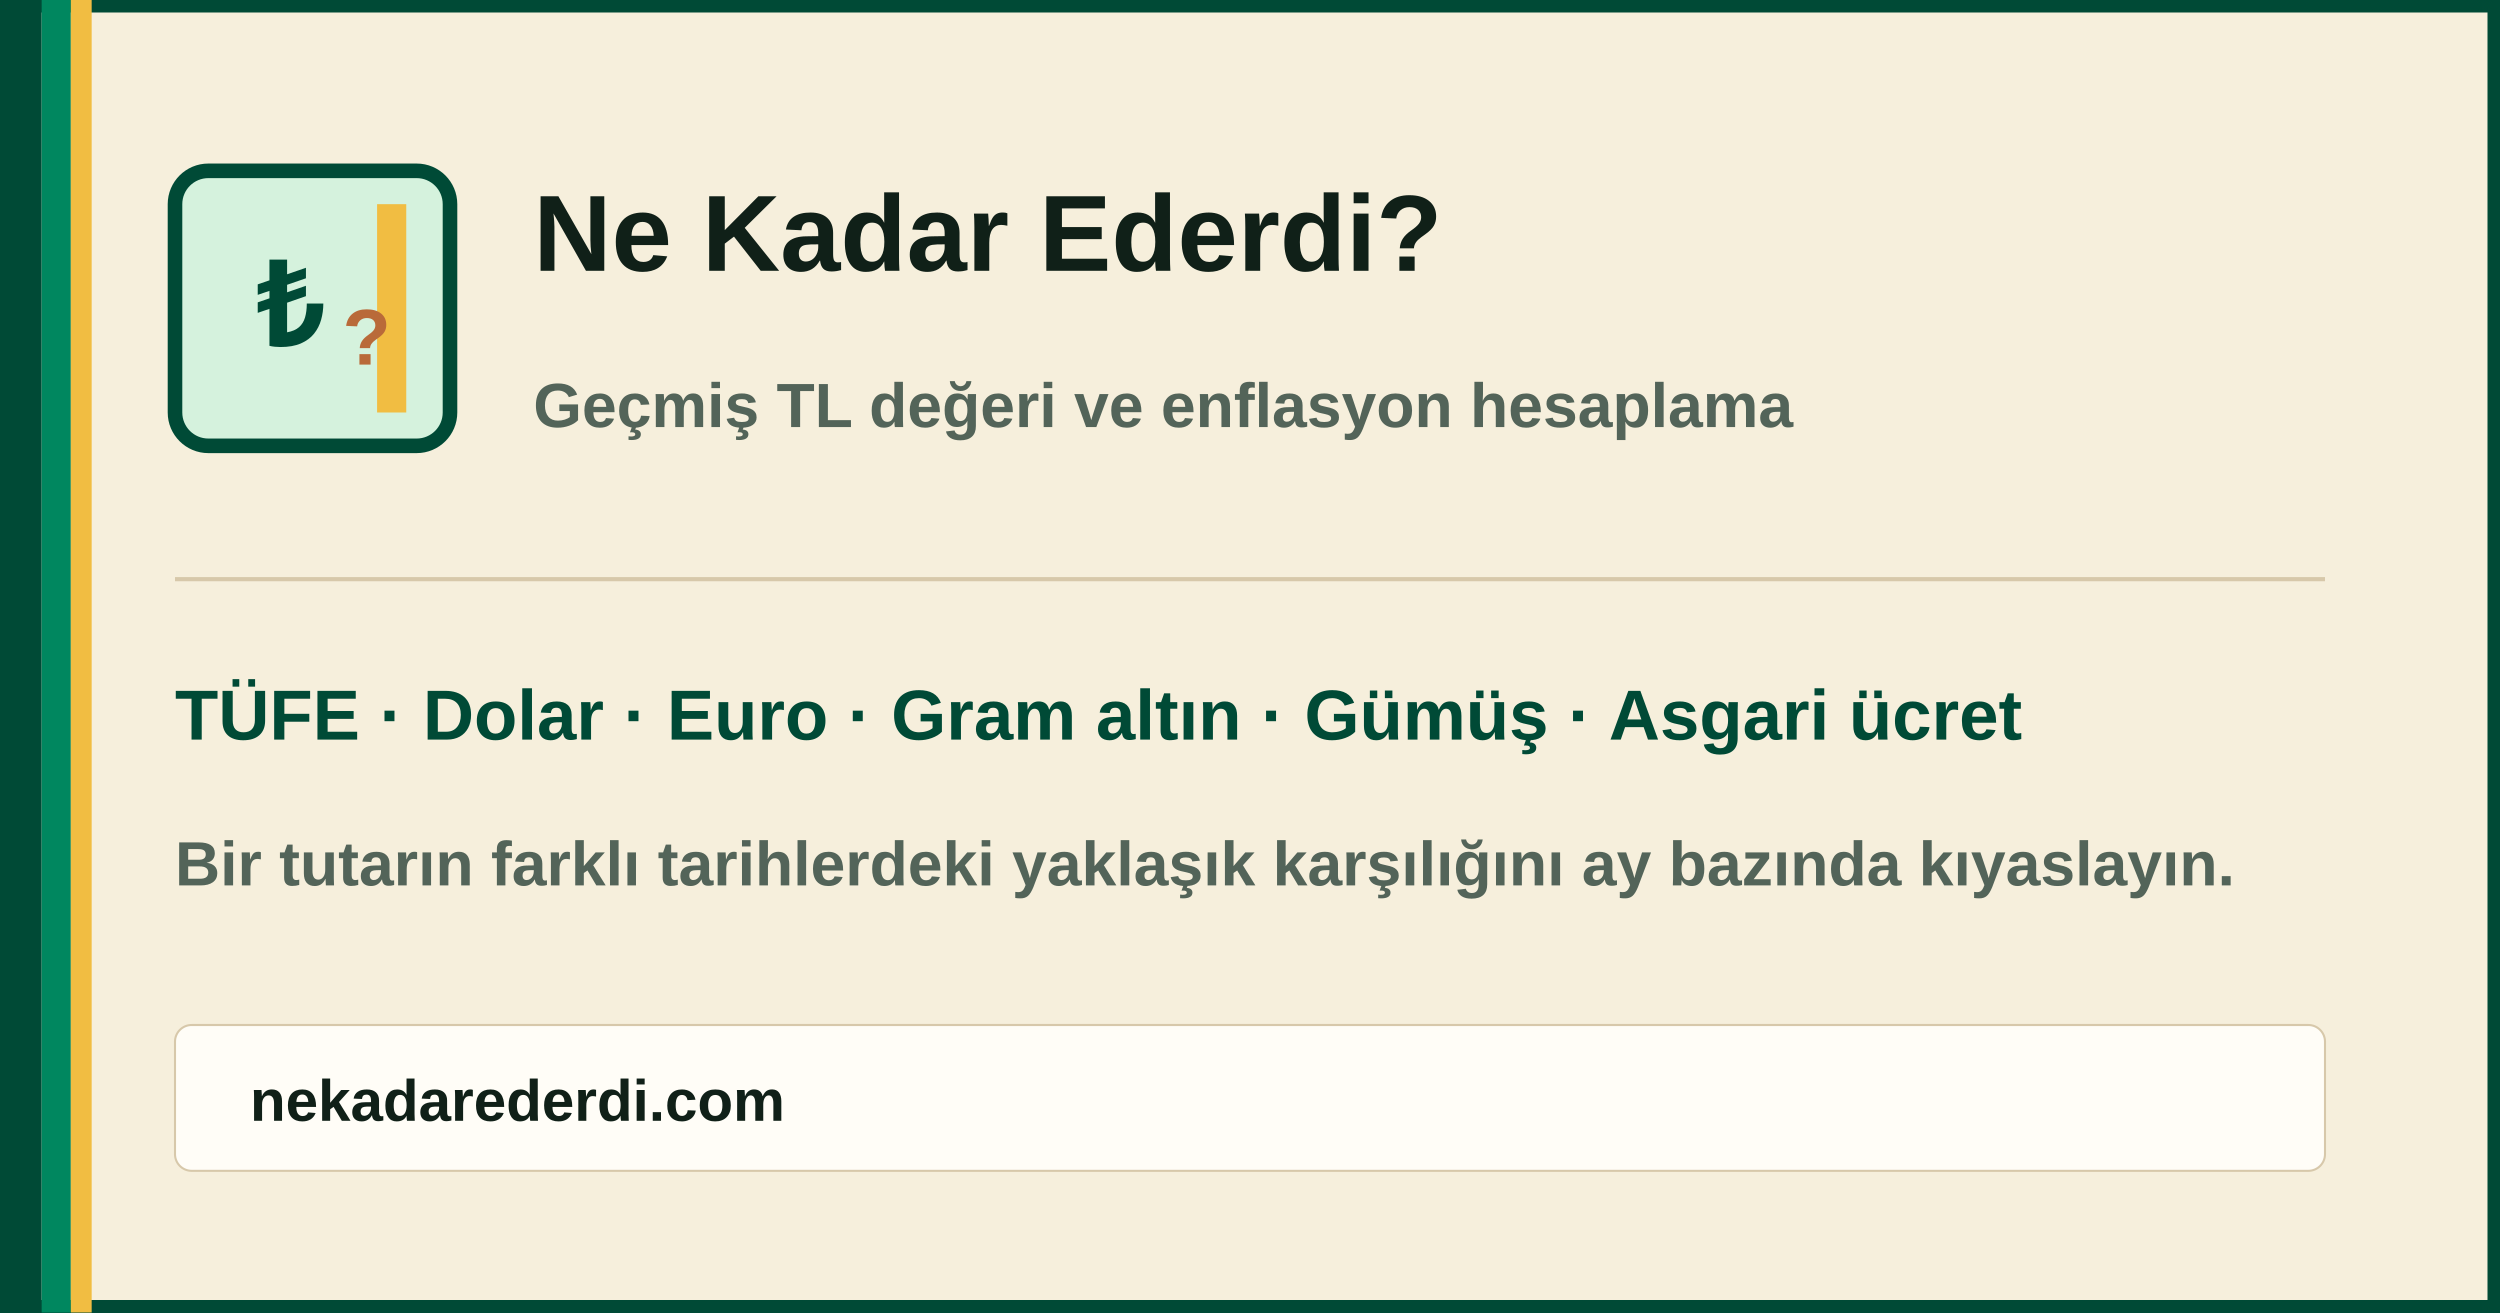
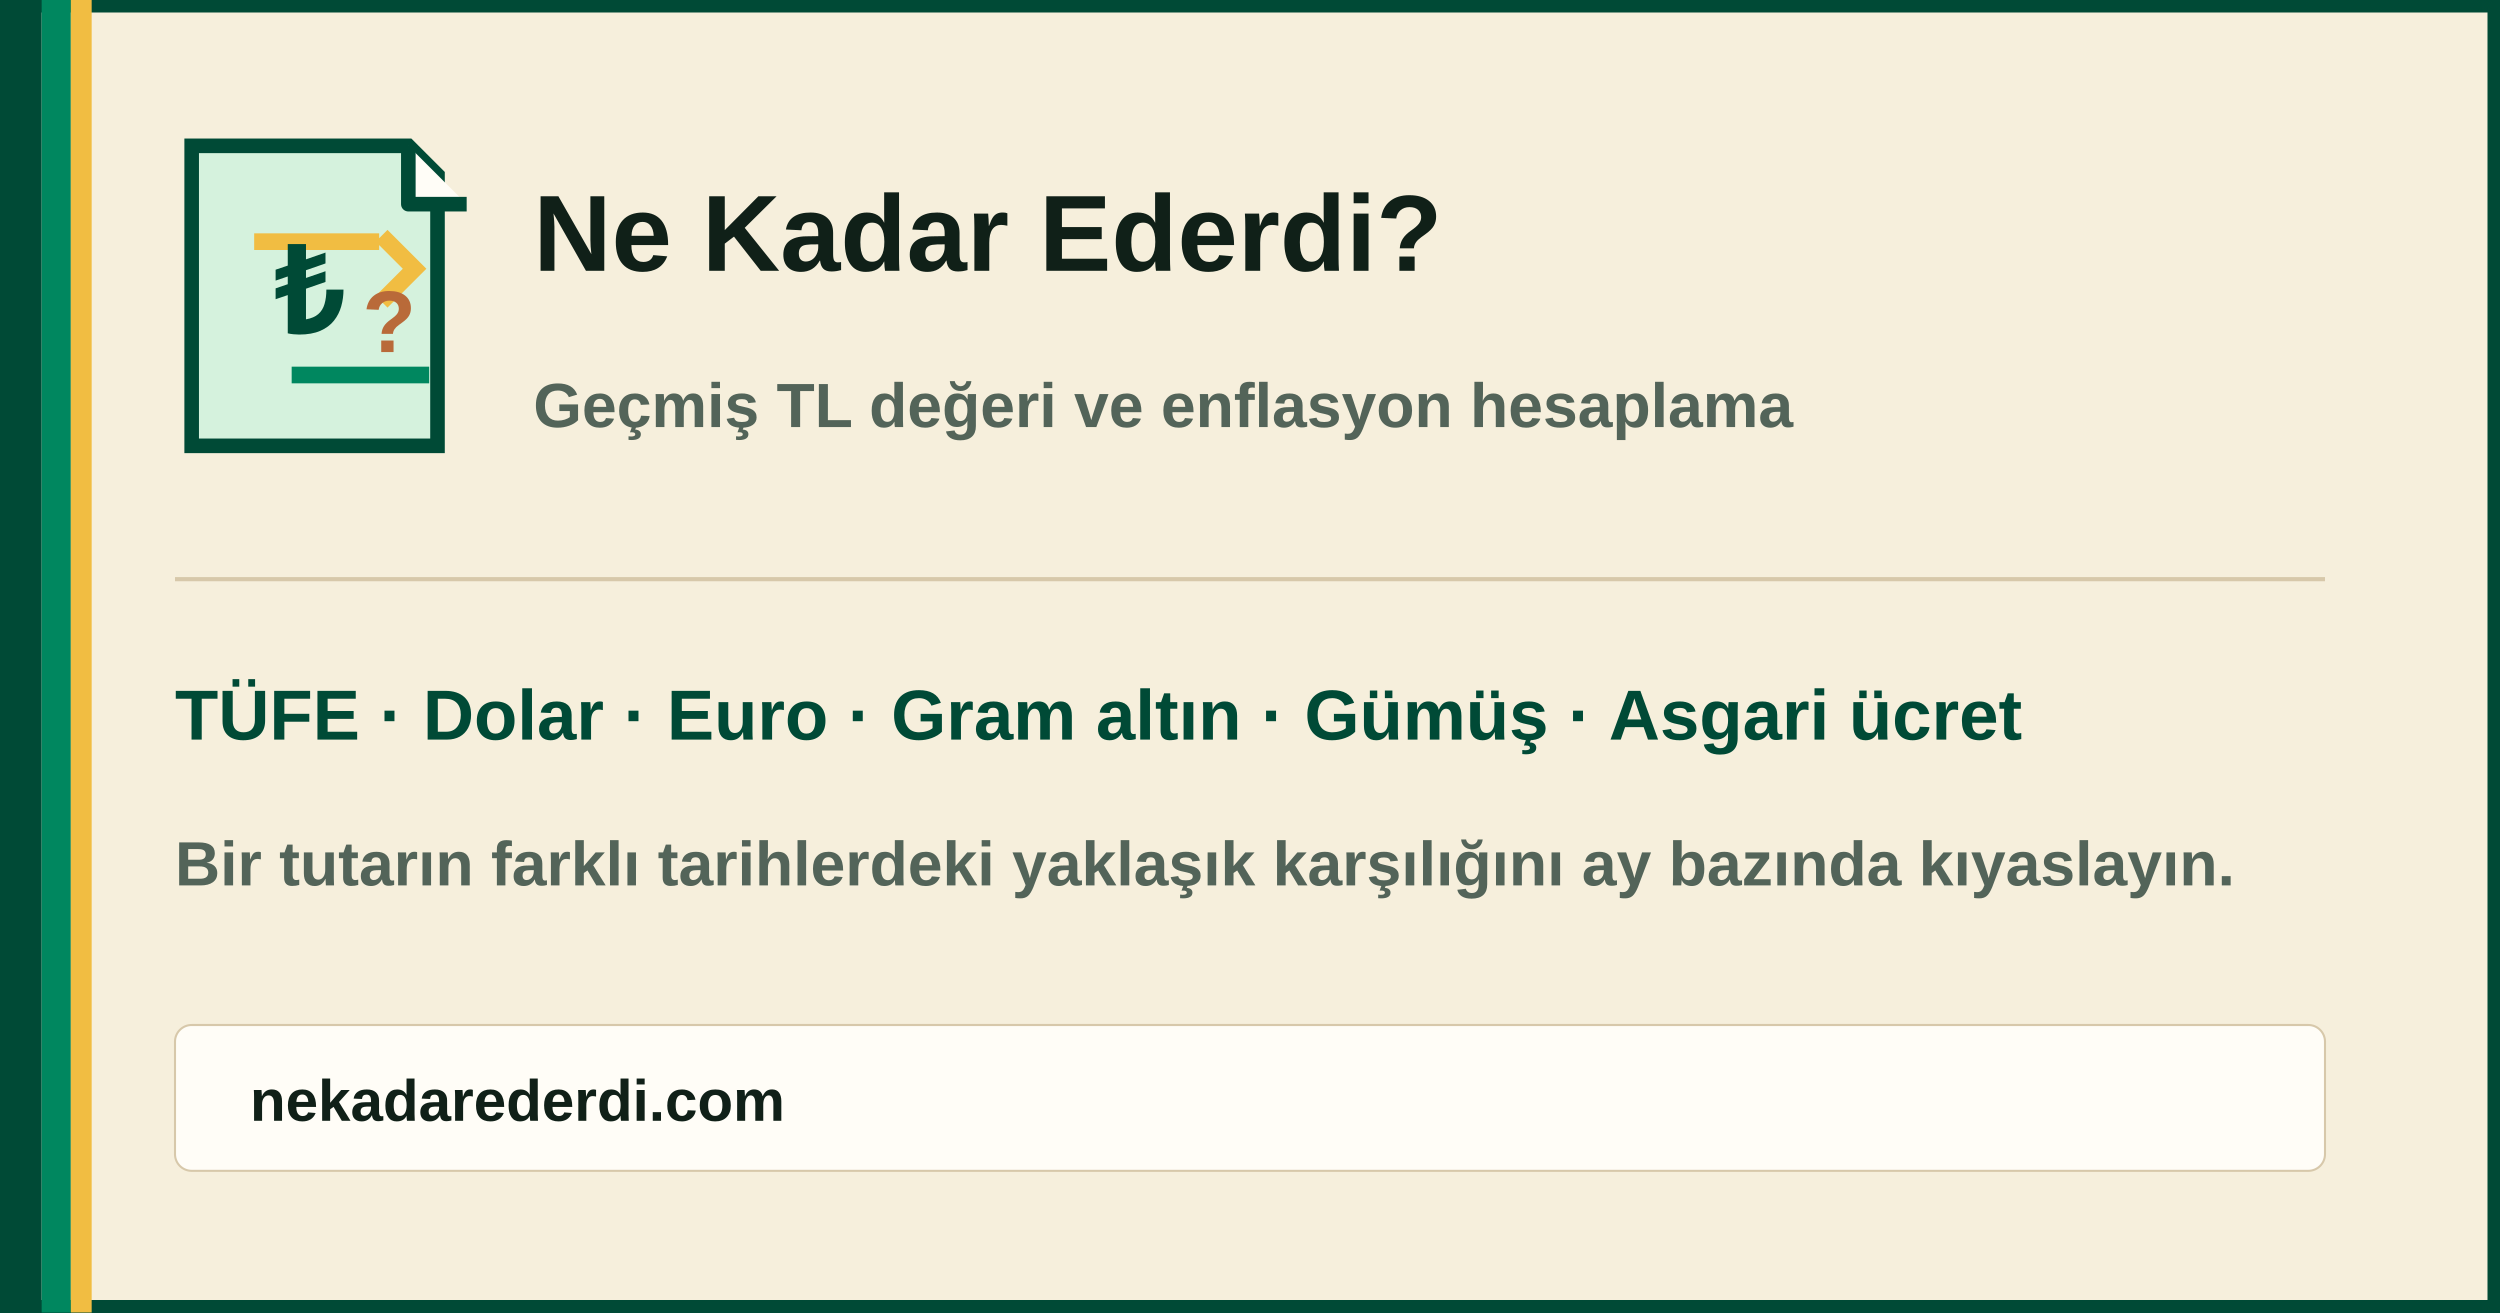
<svg xmlns="http://www.w3.org/2000/svg" width="1200" height="630" viewBox="0 0 1200 630" role="img" aria-labelledby="title desc">
  <rect width="1200" height="630" fill="#F6EFDC" />
  <path d="M0 0h1200v630H0z" fill="none" stroke="#004A36" stroke-width="12" />
  <path d="M0 0h20v630H0z" fill="#004A36" />
  <path d="M20 0h14v630H20z" fill="#00875F" />
  <path d="M34 0h10v630H34z" fill="#F1BD42" />
-   <rect x="84" y="82" width="132" height="132" rx="16" fill="#D5F2DD" stroke="#004A36" stroke-width="7" />
-   <path d="M188 98v100" stroke="#F1BD42" stroke-width="14" />
-   <text x="140" y="166" text-anchor="middle" font-family="Space Grotesk, Arial, sans-serif" font-size="58" font-weight="800" fill="#004A36">₺</text>
-   <text x="176" y="175" text-anchor="middle" font-family="Space Grotesk, Arial, sans-serif" font-size="38" font-weight="800" fill="#B96A39">?</text>
+   <path d="M92 70h104l14 14v130H92z" fill="#D5F2DD" stroke="#004A36" stroke-width="7" />
+   <path d="M196 70v28h28" fill="#FFFDF7" stroke="#004A36" stroke-linejoin="round" stroke-width="7" />
+   <path d="M126 116h52M186 116l13 13-13 13" fill="none" stroke="#F1BD42" stroke-linecap="square" stroke-linejoin="miter" stroke-width="8" />
+   <path d="M144 180h58" fill="none" stroke="#00875F" stroke-linecap="square" stroke-width="8" />
+   <text x="132" y="160" font-family="Space Grotesk, Arial, sans-serif" font-size="60" font-weight="800" fill="#004A36">₺</text>
+   <text x="174" y="169" font-family="Space Grotesk, Arial, sans-serif" font-size="42" font-weight="800" fill="#B96A39">?</text>
  <text x="256" y="130" font-family="Space Grotesk, Arial, sans-serif" font-size="52" font-weight="800" fill="#102018">Ne Kadar Ederdi?</text>
  <text x="256" y="205" font-family="Manrope, Arial, sans-serif" font-size="30" font-weight="600" fill="#536459">Geçmiş TL değeri ve enflasyon hesaplama</text>
  <line x1="84" y1="278" x2="1116" y2="278" stroke="#D7C8AA" stroke-width="2" />
  <text x="84" y="355" font-family="Space Grotesk, Arial, sans-serif" font-size="34" font-weight="700" fill="#004A36">TÜFE · Dolar · Euro · Gram altın · Gümüş · Asgari ücret</text>
  <text x="84" y="425" font-family="Manrope, Arial, sans-serif" font-size="30" font-weight="600" fill="#536459">Bir tutarın farklı tarihlerdeki yaklaşık karşılığını ay bazında kıyaslayın.</text>
  <rect x="84" y="492" width="1032" height="70" rx="8" fill="#FFFDF7" stroke="#D7C8AA" />
  <text x="120" y="538" font-family="Space Grotesk, Arial, sans-serif" font-size="28" font-weight="700" fill="#102018">nekadarederdi.com</text>
</svg>
